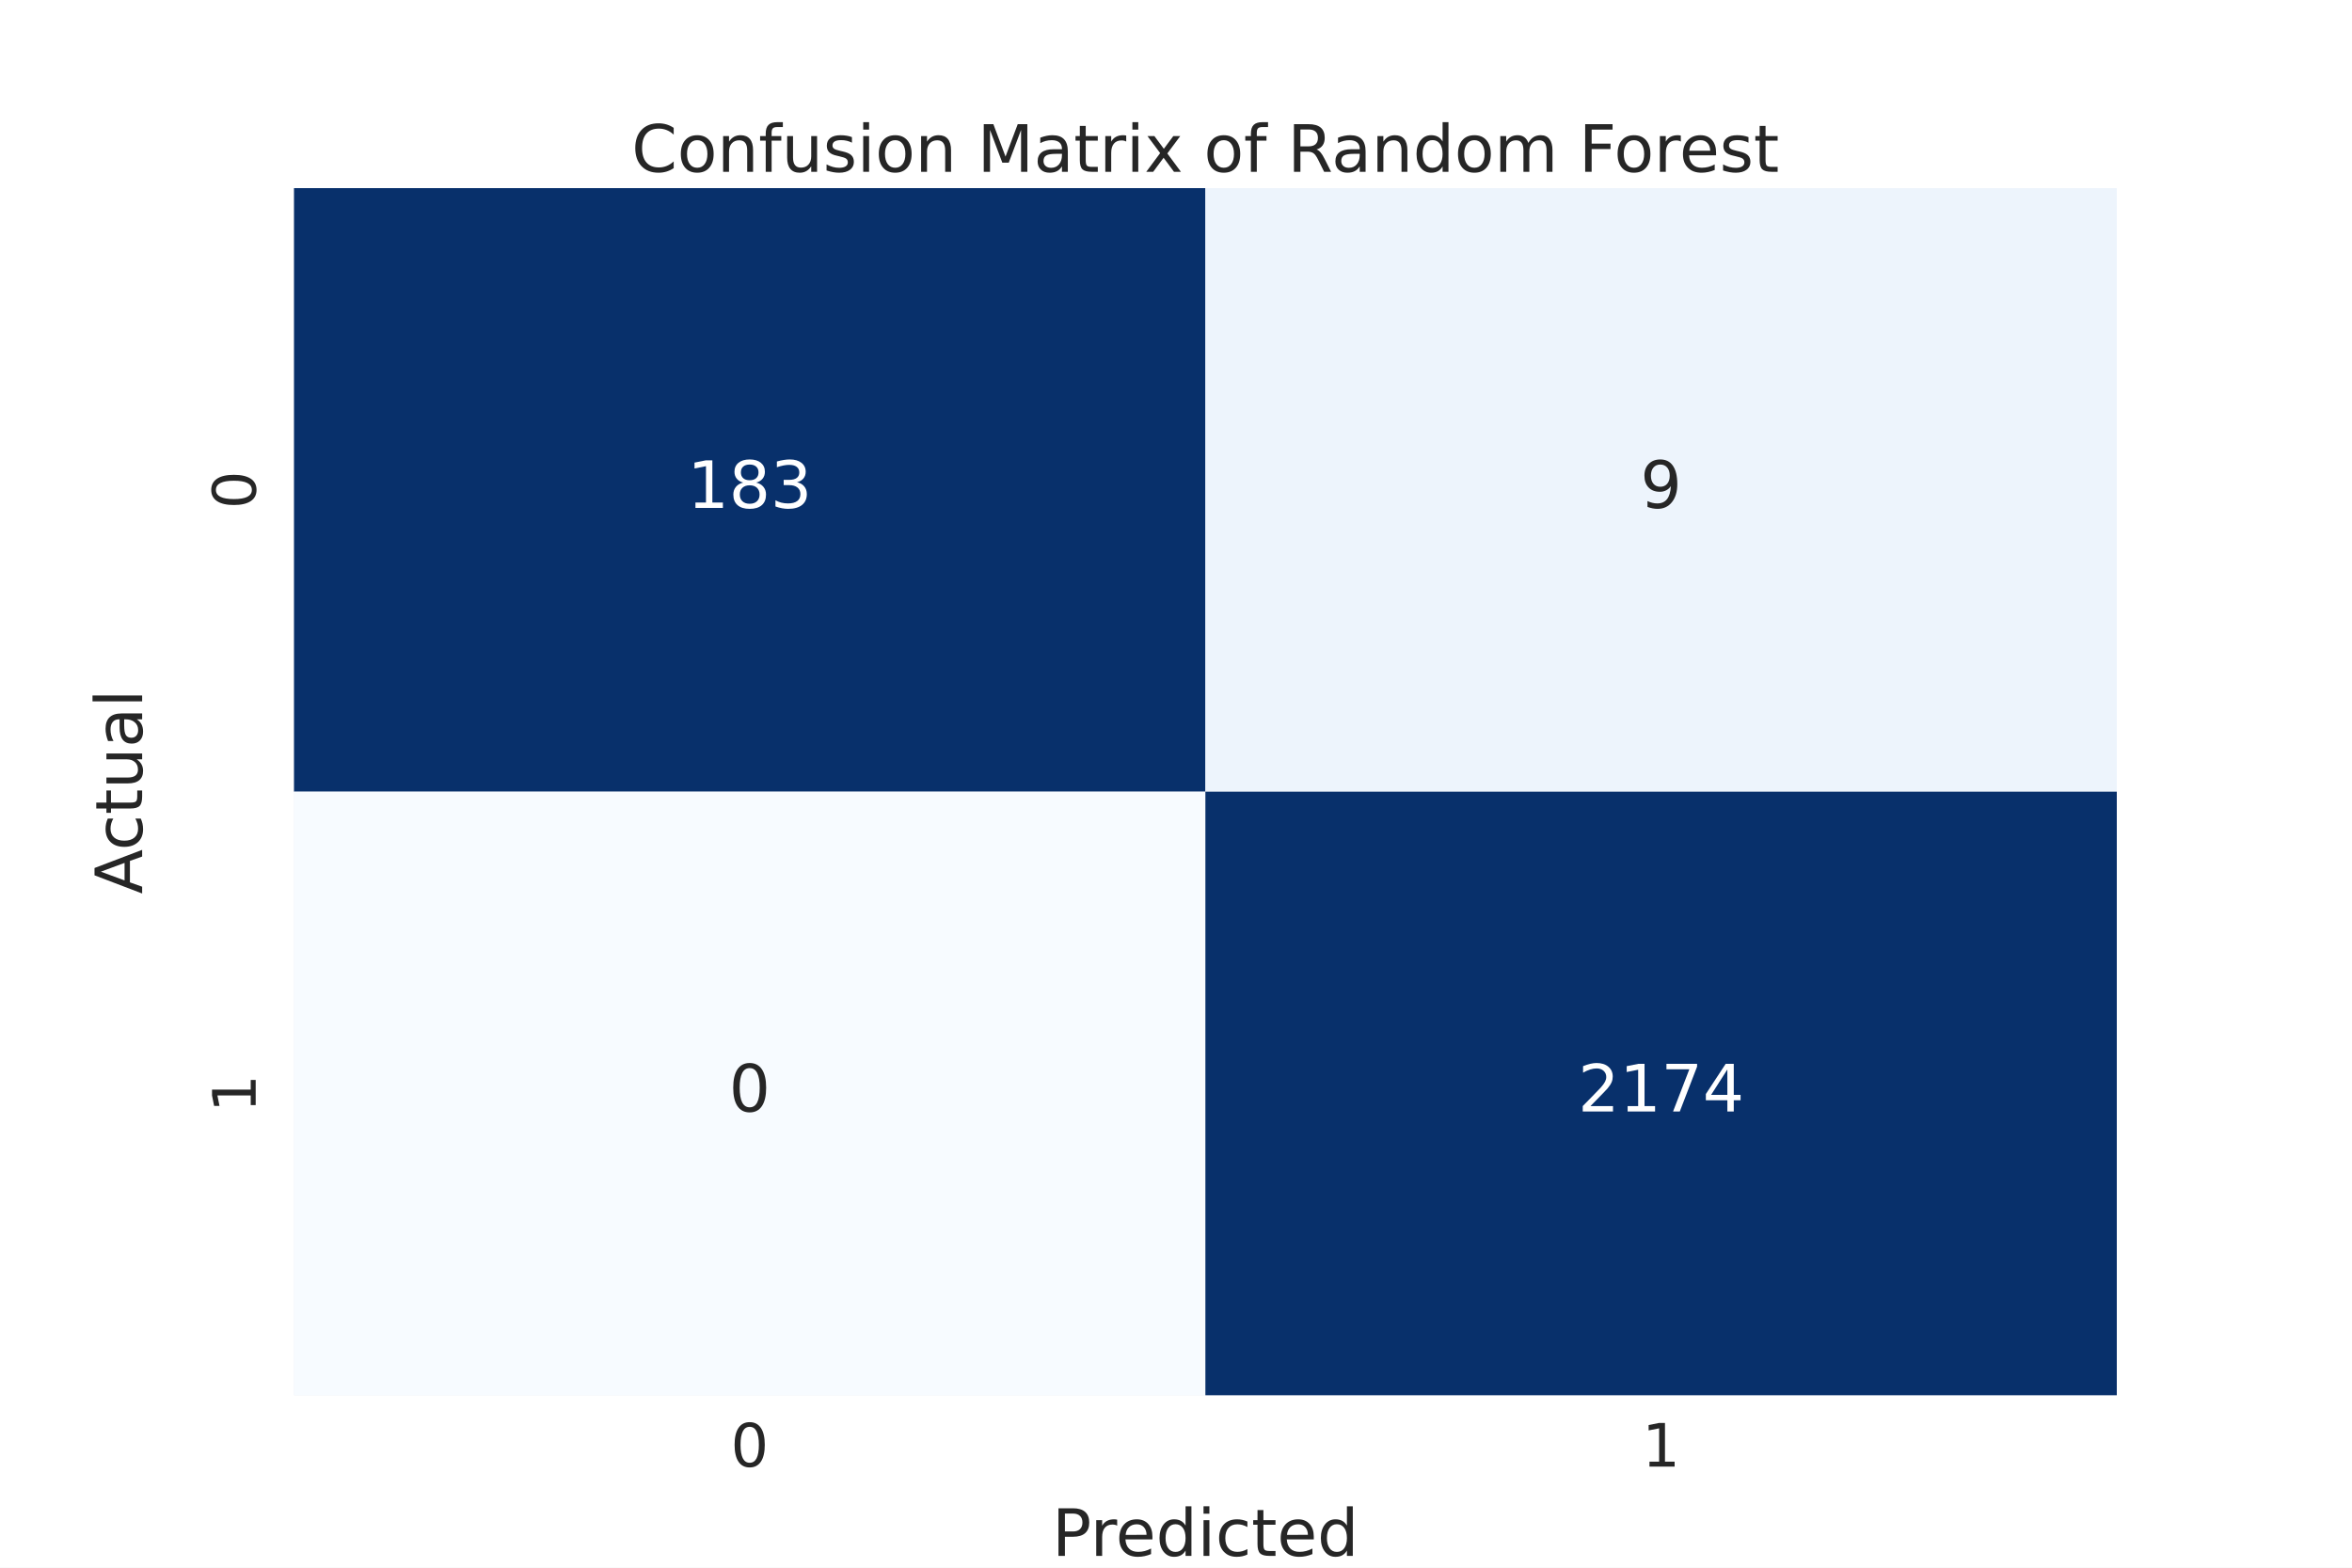
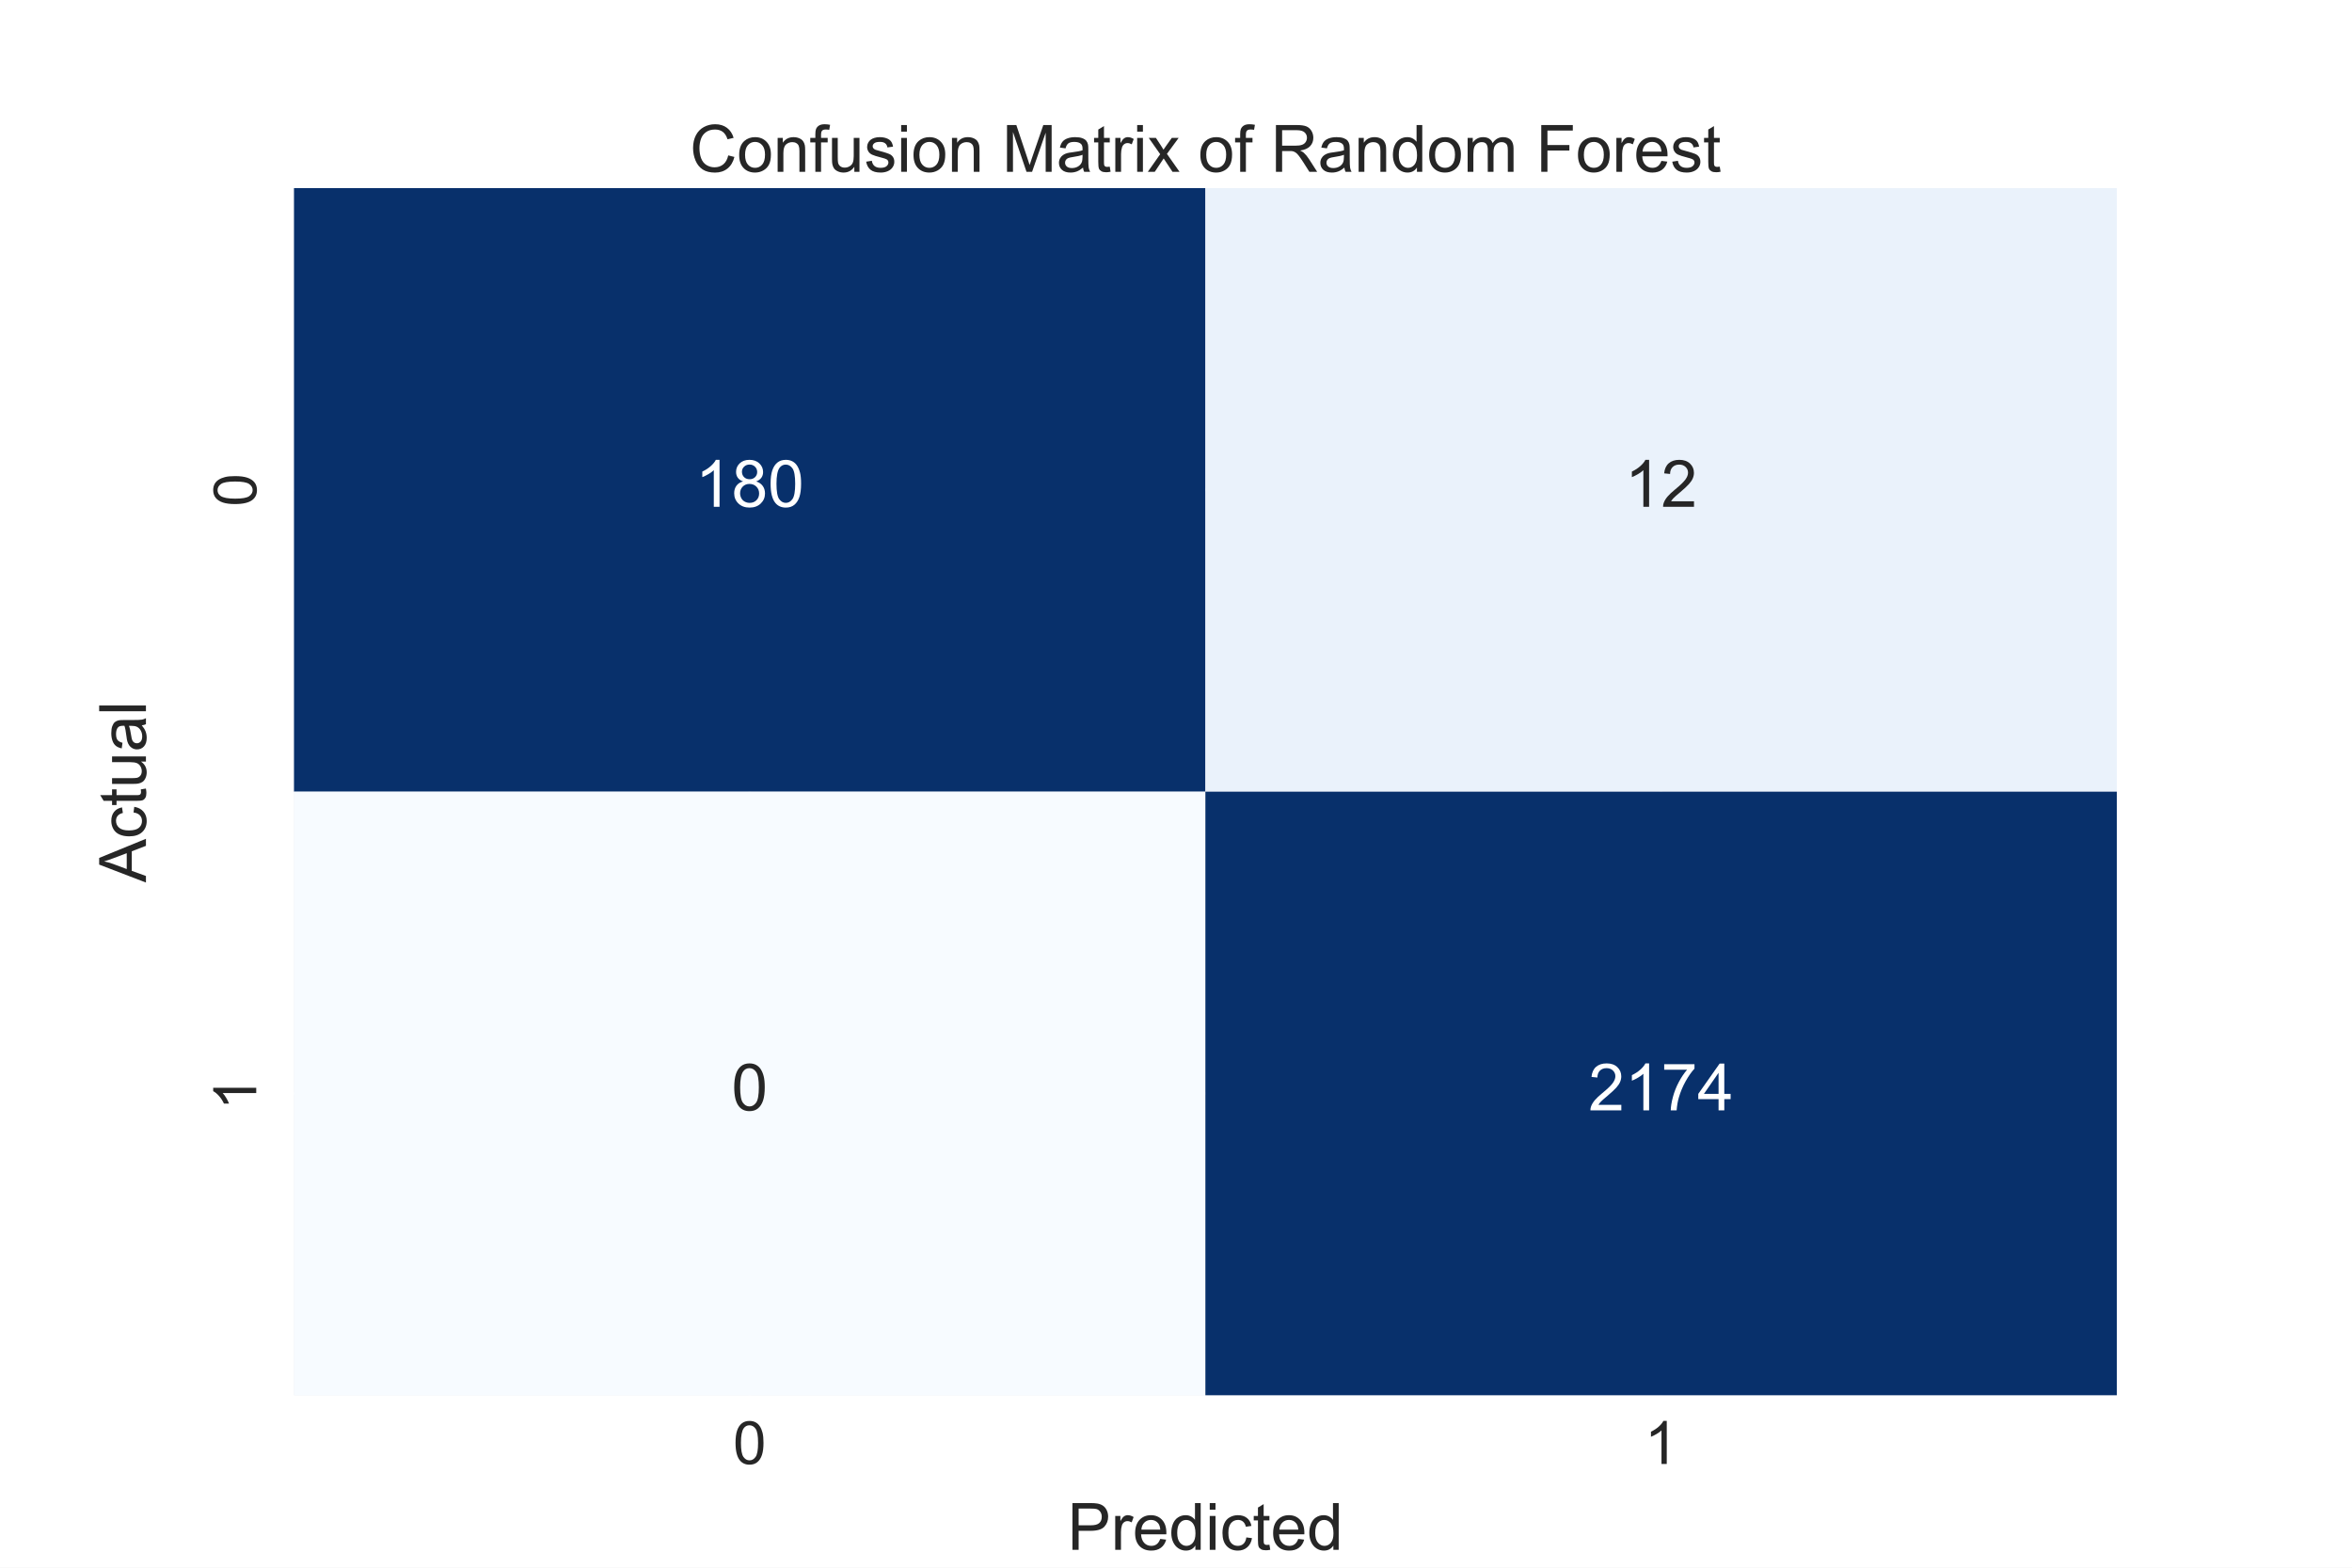
<svg xmlns="http://www.w3.org/2000/svg" xmlns:xlink="http://www.w3.org/1999/xlink" width="864pt" height="576pt" viewBox="0 0 864 576" version="1.1">
  <defs>
    <style type="text/css">*{stroke-linejoin: round; stroke-linecap: butt}</style>
  </defs>
  <g id="figure_1">
    <g id="patch_1">
      <path d="M 0 576  L 864 576  L 864 0  L 0 0  z " style="fill: #ffffff" />
    </g>
    <g id="axes_1">
      <g id="patch_2">
        <path d="M 108 512.64  L 777.6 512.64  L 777.6 69.12  L 108 69.12  z " style="fill: #eaeaf2" />
      </g>
      <g id="matplotlib.axis_1">
        <g id="xtick_1">
+           <g id="line2d_1">
+             <path d="M 275.4 512.64  L 275.4 69.12  " clip-path="url(#pba08439e5d)" style="fill: none; stroke: #ffffff; stroke-linecap: round" />
+           </g>
          <g id="text_1">
-             <g style="fill: #262626" transform="translate(268.4013 538.8566) scale(0.22 -0.22)">
+             <g style="fill: #262626" transform="translate(269.283 537.8872) scale(0.22 -0.22)">
              <defs>
-                 <path id="DejaVuSans-30" d="M 2034 4250  Q 1547 4250 1301 3770  Q 1056 3291 1056 2328  Q 1056 1369 1301 889  Q 1547 409 2034 409  Q 2525 409 2770 889  Q 3016 1369 3016 2328  Q 3016 3291 2770 3770  Q 2525 4250 2034 4250  z M 2034 4750  Q 2819 4750 3233 4129  Q 3647 3509 3647 2328  Q 3647 1150 3233 529  Q 2819 -91 2034 -91  Q 1250 -91 836 529  Q 422 1150 422 2328  Q 422 3509 836 4129  Q 1250 4750 2034 4750  z " transform="scale(0.015625)" />
+                 <path id="ArialMT-30" d="M 266 2259  Q 266 3072 433 3567  Q 600 4063 929 4331  Q 1259 4600 1759 4600  Q 2128 4600 2406 4451  Q 2684 4303 2865 4023  Q 3047 3744 3150 3342  Q 3253 2941 3253 2259  Q 3253 1453 3087 958  Q 2922 463 2592 192  Q 2263 -78 1759 -78  Q 1097 -78 719 397  Q 266 969 266 2259  z M 844 2259  Q 844 1131 1108 757  Q 1372 384 1759 384  Q 2147 384 2411 759  Q 2675 1134 2675 2259  Q 2675 3391 2411 3762  Q 2147 4134 1753 4134  Q 1366 4134 1134 3806  Q 844 3388 844 2259  z " transform="scale(0.015625)" />
              </defs>
-               <use xlink:href="#DejaVuSans-30" />
+               <use xlink:href="#ArialMT-30" />
            </g>
          </g>
        </g>
        <g id="xtick_2">
+           <g id="line2d_2">
+             <path d="M 610.2 512.64  L 610.2 69.12  " clip-path="url(#pba08439e5d)" style="fill: none; stroke: #ffffff; stroke-linecap: round" />
+           </g>
          <g id="text_2">
-             <g style="fill: #262626" transform="translate(603.2012 538.8566) scale(0.22 -0.22)">
+             <g style="fill: #262626" transform="translate(604.083 537.8872) scale(0.22 -0.22)">
              <defs>
-                 <path id="DejaVuSans-31" d="M 794 531  L 1825 531  L 1825 4091  L 703 3866  L 703 4441  L 1819 4666  L 2450 4666  L 2450 531  L 3481 531  L 3481 0  L 794 0  L 794 531  z " transform="scale(0.015625)" />
+                 <path id="ArialMT-31" d="M 2384 0  L 1822 0  L 1822 3584  Q 1619 3391 1289 3197  Q 959 3003 697 2906  L 697 3450  Q 1169 3672 1522 3987  Q 1875 4303 2022 4600  L 2384 4600  L 2384 0  z " transform="scale(0.015625)" />
              </defs>
-               <use xlink:href="#DejaVuSans-31" />
+               <use xlink:href="#ArialMT-31" />
            </g>
          </g>
        </g>
        <g id="text_3">
-           <g style="fill: #262626" transform="translate(386.4712 571.6681) scale(0.24 -0.24)">
+           <g style="fill: #262626" transform="translate(392.1075 569.4384) scale(0.24 -0.24)">
            <defs>
-               <path id="DejaVuSans-50" d="M 1259 4147  L 1259 2394  L 2053 2394  Q 2494 2394 2734 2622  Q 2975 2850 2975 3272  Q 2975 3691 2734 3919  Q 2494 4147 2053 4147  L 1259 4147  z M 628 4666  L 2053 4666  Q 2838 4666 3239 4311  Q 3641 3956 3641 3272  Q 3641 2581 3239 2228  Q 2838 1875 2053 1875  L 1259 1875  L 1259 0  L 628 0  L 628 4666  z " transform="scale(0.015625)" />
-               <path id="DejaVuSans-72" d="M 2631 2963  Q 2534 3019 2420 3045  Q 2306 3072 2169 3072  Q 1681 3072 1420 2755  Q 1159 2438 1159 1844  L 1159 0  L 581 0  L 581 3500  L 1159 3500  L 1159 2956  Q 1341 3275 1631 3429  Q 1922 3584 2338 3584  Q 2397 3584 2469 3576  Q 2541 3569 2628 3553  L 2631 2963  z " transform="scale(0.015625)" />
-               <path id="DejaVuSans-65" d="M 3597 1894  L 3597 1613  L 953 1613  Q 991 1019 1311 708  Q 1631 397 2203 397  Q 2534 397 2845 478  Q 3156 559 3463 722  L 3463 178  Q 3153 47 2828 -22  Q 2503 -91 2169 -91  Q 1331 -91 842 396  Q 353 884 353 1716  Q 353 2575 817 3079  Q 1281 3584 2069 3584  Q 2775 3584 3186 3129  Q 3597 2675 3597 1894  z M 3022 2063  Q 3016 2534 2758 2815  Q 2500 3097 2075 3097  Q 1594 3097 1305 2825  Q 1016 2553 972 2059  L 3022 2063  z " transform="scale(0.015625)" />
-               <path id="DejaVuSans-64" d="M 2906 2969  L 2906 4863  L 3481 4863  L 3481 0  L 2906 0  L 2906 525  Q 2725 213 2448 61  Q 2172 -91 1784 -91  Q 1150 -91 751 415  Q 353 922 353 1747  Q 353 2572 751 3078  Q 1150 3584 1784 3584  Q 2172 3584 2448 3432  Q 2725 3281 2906 2969  z M 947 1747  Q 947 1113 1208 752  Q 1469 391 1925 391  Q 2381 391 2643 752  Q 2906 1113 2906 1747  Q 2906 2381 2643 2742  Q 2381 3103 1925 3103  Q 1469 3103 1208 2742  Q 947 2381 947 1747  z " transform="scale(0.015625)" />
-               <path id="DejaVuSans-69" d="M 603 3500  L 1178 3500  L 1178 0  L 603 0  L 603 3500  z M 603 4863  L 1178 4863  L 1178 4134  L 603 4134  L 603 4863  z " transform="scale(0.015625)" />
-               <path id="DejaVuSans-63" d="M 3122 3366  L 3122 2828  Q 2878 2963 2633 3030  Q 2388 3097 2138 3097  Q 1578 3097 1268 2742  Q 959 2388 959 1747  Q 959 1106 1268 751  Q 1578 397 2138 397  Q 2388 397 2633 464  Q 2878 531 3122 666  L 3122 134  Q 2881 22 2623 -34  Q 2366 -91 2075 -91  Q 1284 -91 818 406  Q 353 903 353 1747  Q 353 2603 823 3093  Q 1294 3584 2113 3584  Q 2378 3584 2631 3529  Q 2884 3475 3122 3366  z " transform="scale(0.015625)" />
-               <path id="DejaVuSans-74" d="M 1172 4494  L 1172 3500  L 2356 3500  L 2356 3053  L 1172 3053  L 1172 1153  Q 1172 725 1289 603  Q 1406 481 1766 481  L 2356 481  L 2356 0  L 1766 0  Q 1100 0 847 248  Q 594 497 594 1153  L 594 3053  L 172 3053  L 172 3500  L 594 3500  L 594 4494  L 1172 4494  z " transform="scale(0.015625)" />
+               <path id="ArialMT-50" d="M 494 0  L 494 4581  L 2222 4581  Q 2678 4581 2919 4538  Q 3256 4481 3484 4323  Q 3713 4166 3852 3881  Q 3991 3597 3991 3256  Q 3991 2672 3619 2267  Q 3247 1863 2275 1863  L 1100 1863  L 1100 0  L 494 0  z M 1100 2403  L 2284 2403  Q 2872 2403 3119 2622  Q 3366 2841 3366 3238  Q 3366 3525 3220 3729  Q 3075 3934 2838 4000  Q 2684 4041 2272 4041  L 1100 4041  L 1100 2403  z " transform="scale(0.015625)" />
+               <path id="ArialMT-72" d="M 416 0  L 416 3319  L 922 3319  L 922 2816  Q 1116 3169 1280 3281  Q 1444 3394 1641 3394  Q 1925 3394 2219 3213  L 2025 2691  Q 1819 2813 1613 2813  Q 1428 2813 1281 2702  Q 1134 2591 1072 2394  Q 978 2094 978 1738  L 978 0  L 416 0  z " transform="scale(0.015625)" />
+               <path id="ArialMT-65" d="M 2694 1069  L 3275 997  Q 3138 488 2766 206  Q 2394 -75 1816 -75  Q 1088 -75 661 373  Q 234 822 234 1631  Q 234 2469 665 2931  Q 1097 3394 1784 3394  Q 2450 3394 2872 2941  Q 3294 2488 3294 1666  Q 3294 1616 3291 1516  L 816 1516  Q 847 969 1125 678  Q 1403 388 1819 388  Q 2128 388 2347 550  Q 2566 713 2694 1069  z M 847 1978  L 2700 1978  Q 2663 2397 2488 2606  Q 2219 2931 1791 2931  Q 1403 2931 1139 2672  Q 875 2413 847 1978  z " transform="scale(0.015625)" />
+               <path id="ArialMT-64" d="M 2575 0  L 2575 419  Q 2259 -75 1647 -75  Q 1250 -75 917 144  Q 584 363 401 755  Q 219 1147 219 1656  Q 219 2153 384 2558  Q 550 2963 881 3178  Q 1213 3394 1622 3394  Q 1922 3394 2156 3267  Q 2391 3141 2538 2938  L 2538 4581  L 3097 4581  L 3097 0  L 2575 0  z M 797 1656  Q 797 1019 1065 703  Q 1334 388 1700 388  Q 2069 388 2326 689  Q 2584 991 2584 1609  Q 2584 2291 2321 2609  Q 2059 2928 1675 2928  Q 1300 2928 1048 2622  Q 797 2316 797 1656  z " transform="scale(0.015625)" />
+               <path id="ArialMT-69" d="M 425 3934  L 425 4581  L 988 4581  L 988 3934  L 425 3934  z M 425 0  L 425 3319  L 988 3319  L 988 0  L 425 0  z " transform="scale(0.015625)" />
+               <path id="ArialMT-63" d="M 2588 1216  L 3141 1144  Q 3050 572 2676 248  Q 2303 -75 1759 -75  Q 1078 -75 664 370  Q 250 816 250 1647  Q 250 2184 428 2587  Q 606 2991 970 3192  Q 1334 3394 1763 3394  Q 2303 3394 2647 3120  Q 2991 2847 3088 2344  L 2541 2259  Q 2463 2594 2264 2762  Q 2066 2931 1784 2931  Q 1359 2931 1093 2626  Q 828 2322 828 1663  Q 828 994 1084 691  Q 1341 388 1753 388  Q 2084 388 2306 591  Q 2528 794 2588 1216  z " transform="scale(0.015625)" />
+               <path id="ArialMT-74" d="M 1650 503  L 1731 6  Q 1494 -44 1306 -44  Q 1000 -44 831 53  Q 663 150 594 308  Q 525 466 525 972  L 525 2881  L 113 2881  L 113 3319  L 525 3319  L 525 4141  L 1084 4478  L 1084 3319  L 1650 3319  L 1650 2881  L 1084 2881  L 1084 941  Q 1084 700 1114 631  Q 1144 563 1211 522  Q 1278 481 1403 481  Q 1497 481 1650 503  z " transform="scale(0.015625)" />
            </defs>
-             <use xlink:href="#DejaVuSans-50" />
-             <use xlink:href="#DejaVuSans-72" x="58.553" />
-             <use xlink:href="#DejaVuSans-65" x="97.416" />
-             <use xlink:href="#DejaVuSans-64" x="158.939" />
-             <use xlink:href="#DejaVuSans-69" x="222.416" />
-             <use xlink:href="#DejaVuSans-63" x="250.199" />
-             <use xlink:href="#DejaVuSans-74" x="305.18" />
-             <use xlink:href="#DejaVuSans-65" x="344.389" />
-             <use xlink:href="#DejaVuSans-64" x="405.912" />
+             <use xlink:href="#ArialMT-50" />
+             <use xlink:href="#ArialMT-72" x="66.699" />
+             <use xlink:href="#ArialMT-65" x="100" />
+             <use xlink:href="#ArialMT-64" x="155.615" />
+             <use xlink:href="#ArialMT-69" x="211.23" />
+             <use xlink:href="#ArialMT-63" x="233.447" />
+             <use xlink:href="#ArialMT-74" x="283.447" />
+             <use xlink:href="#ArialMT-65" x="311.23" />
+             <use xlink:href="#ArialMT-64" x="366.846" />
          </g>
        </g>
      </g>
      <g id="matplotlib.axis_2">
        <g id="ytick_1">
+           <g id="line2d_3">
+             <path d="M 108 180  L 777.6 180  " clip-path="url(#pba08439e5d)" style="fill: none; stroke: #ffffff; stroke-linecap: round" />
+           </g>
          <g id="text_4">
-             <g style="fill: #262626" transform="translate(93.92469 186.9988) rotate(-90) scale(0.22 -0.22)">
-               <use xlink:href="#DejaVuSans-30" />
+             <g style="fill: #262626" transform="translate(94.1275 186.117) rotate(-90) scale(0.22 -0.22)">
+               <use xlink:href="#ArialMT-30" />
            </g>
          </g>
        </g>
        <g id="ytick_2">
+           <g id="line2d_4">
+             <path d="M 108 401.76  L 777.6 401.76  " clip-path="url(#pba08439e5d)" style="fill: none; stroke: #ffffff; stroke-linecap: round" />
+           </g>
          <g id="text_5">
-             <g style="fill: #262626" transform="translate(93.92469 408.7588) rotate(-90) scale(0.22 -0.22)">
-               <use xlink:href="#DejaVuSans-31" />
+             <g style="fill: #262626" transform="translate(94.1275 407.877) rotate(-90) scale(0.22 -0.22)">
+               <use xlink:href="#ArialMT-31" />
            </g>
          </g>
        </g>
        <g id="text_6">
-           <g style="fill: #262626" transform="translate(52.21688 328.4737) rotate(-90) scale(0.24 -0.24)">
+           <g style="fill: #262626" transform="translate(53.61031 324.2306) rotate(-90) scale(0.24 -0.24)">
            <defs>
-               <path id="DejaVuSans-41" d="M 2188 4044  L 1331 1722  L 3047 1722  L 2188 4044  z M 1831 4666  L 2547 4666  L 4325 0  L 3669 0  L 3244 1197  L 1141 1197  L 716 0  L 50 0  L 1831 4666  z " transform="scale(0.015625)" />
-               <path id="DejaVuSans-75" d="M 544 1381  L 544 3500  L 1119 3500  L 1119 1403  Q 1119 906 1312 657  Q 1506 409 1894 409  Q 2359 409 2629 706  Q 2900 1003 2900 1516  L 2900 3500  L 3475 3500  L 3475 0  L 2900 0  L 2900 538  Q 2691 219 2414 64  Q 2138 -91 1772 -91  Q 1169 -91 856 284  Q 544 659 544 1381  z M 1991 3584  L 1991 3584  z " transform="scale(0.015625)" />
-               <path id="DejaVuSans-61" d="M 2194 1759  Q 1497 1759 1228 1600  Q 959 1441 959 1056  Q 959 750 1161 570  Q 1363 391 1709 391  Q 2188 391 2477 730  Q 2766 1069 2766 1631  L 2766 1759  L 2194 1759  z M 3341 1997  L 3341 0  L 2766 0  L 2766 531  Q 2569 213 2275 61  Q 1981 -91 1556 -91  Q 1019 -91 701 211  Q 384 513 384 1019  Q 384 1609 779 1909  Q 1175 2209 1959 2209  L 2766 2209  L 2766 2266  Q 2766 2663 2505 2880  Q 2244 3097 1772 3097  Q 1472 3097 1187 3025  Q 903 2953 641 2809  L 641 3341  Q 956 3463 1253 3523  Q 1550 3584 1831 3584  Q 2591 3584 2966 3190  Q 3341 2797 3341 1997  z " transform="scale(0.015625)" />
-               <path id="DejaVuSans-6c" d="M 603 4863  L 1178 4863  L 1178 0  L 603 0  L 603 4863  z " transform="scale(0.015625)" />
+               <path id="ArialMT-41" d="M -9 0  L 1750 4581  L 2403 4581  L 4278 0  L 3588 0  L 3053 1388  L 1138 1388  L 634 0  L -9 0  z M 1313 1881  L 2866 1881  L 2388 3150  Q 2169 3728 2063 4100  Q 1975 3659 1816 3225  L 1313 1881  z " transform="scale(0.015625)" />
+               <path id="ArialMT-75" d="M 2597 0  L 2597 488  Q 2209 -75 1544 -75  Q 1250 -75 995 37  Q 741 150 617 320  Q 494 491 444 738  Q 409 903 409 1263  L 409 3319  L 972 3319  L 972 1478  Q 972 1038 1006 884  Q 1059 663 1231 536  Q 1403 409 1656 409  Q 1909 409 2131 539  Q 2353 669 2445 892  Q 2538 1116 2538 1541  L 2538 3319  L 3100 3319  L 3100 0  L 2597 0  z " transform="scale(0.015625)" />
+               <path id="ArialMT-61" d="M 2588 409  Q 2275 144 1986 34  Q 1697 -75 1366 -75  Q 819 -75 525 192  Q 231 459 231 875  Q 231 1119 342 1320  Q 453 1522 633 1644  Q 813 1766 1038 1828  Q 1203 1872 1538 1913  Q 2219 1994 2541 2106  Q 2544 2222 2544 2253  Q 2544 2597 2384 2738  Q 2169 2928 1744 2928  Q 1347 2928 1158 2789  Q 969 2650 878 2297  L 328 2372  Q 403 2725 575 2942  Q 747 3159 1072 3276  Q 1397 3394 1825 3394  Q 2250 3394 2515 3294  Q 2781 3194 2906 3042  Q 3031 2891 3081 2659  Q 3109 2516 3109 2141  L 3109 1391  Q 3109 606 3145 398  Q 3181 191 3288 0  L 2700 0  Q 2613 175 2588 409  z M 2541 1666  Q 2234 1541 1622 1453  Q 1275 1403 1131 1340  Q 988 1278 909 1158  Q 831 1038 831 891  Q 831 666 1001 516  Q 1172 366 1500 366  Q 1825 366 2078 508  Q 2331 650 2450 897  Q 2541 1088 2541 1459  L 2541 1666  z " transform="scale(0.015625)" />
+               <path id="ArialMT-6c" d="M 409 0  L 409 4581  L 972 4581  L 972 0  L 409 0  z " transform="scale(0.015625)" />
            </defs>
-             <use xlink:href="#DejaVuSans-41" />
-             <use xlink:href="#DejaVuSans-63" x="66.658" />
-             <use xlink:href="#DejaVuSans-74" x="121.639" />
-             <use xlink:href="#DejaVuSans-75" x="160.848" />
-             <use xlink:href="#DejaVuSans-61" x="224.227" />
-             <use xlink:href="#DejaVuSans-6c" x="285.506" />
+             <use xlink:href="#ArialMT-41" />
+             <use xlink:href="#ArialMT-63" x="66.699" />
+             <use xlink:href="#ArialMT-74" x="116.699" />
+             <use xlink:href="#ArialMT-75" x="144.482" />
+             <use xlink:href="#ArialMT-61" x="200.098" />
+             <use xlink:href="#ArialMT-6c" x="255.713" />
          </g>
        </g>
      </g>
      <g id="QuadMesh_1">
-         <path d="M 108 69.12  L 442.8 69.12  L 442.8 290.88  L 108 290.88  L 108 69.12  " clip-path="url(#p8cd193df18)" style="fill: #08306b" />
-         <path d="M 442.8 69.12  L 777.6 69.12  L 777.6 290.88  L 442.8 290.88  L 442.8 69.12  " clip-path="url(#p8cd193df18)" style="fill: #edf4fc" />
-         <path d="M 108 290.88  L 442.8 290.88  L 442.8 512.64  L 108 512.64  L 108 290.88  " clip-path="url(#p8cd193df18)" style="fill: #f7fbff" />
-         <path d="M 442.8 290.88  L 777.6 290.88  L 777.6 512.64  L 442.8 512.64  L 442.8 290.88  " clip-path="url(#p8cd193df18)" style="fill: #08306b" />
+         <path d="M 108 69.12  L 442.8 69.12  L 442.8 290.88  L 108 290.88  L 108 69.12  " clip-path="url(#pba08439e5d)" style="fill: #08306b" />
+         <path d="M 442.8 69.12  L 777.6 69.12  L 777.6 290.88  L 442.8 290.88  L 442.8 69.12  " clip-path="url(#pba08439e5d)" style="fill: #eaf2fb" />
+         <path d="M 108 290.88  L 442.8 290.88  L 442.8 512.64  L 108 512.64  L 108 290.88  " clip-path="url(#pba08439e5d)" style="fill: #f7fbff" />
+         <path d="M 442.8 290.88  L 777.6 290.88  L 777.6 512.64  L 442.8 512.64  L 442.8 290.88  " clip-path="url(#pba08439e5d)" style="fill: #08306b" />
      </g>
      <g id="text_7">
-         <g style="fill: #ffffff" transform="translate(252.495 186.6225) scale(0.24 -0.24)">
-           <defs>
-             <path id="DejaVuSans-38" d="M 2034 2216  Q 1584 2216 1326 1975  Q 1069 1734 1069 1313  Q 1069 891 1326 650  Q 1584 409 2034 409  Q 2484 409 2743 651  Q 3003 894 3003 1313  Q 3003 1734 2745 1975  Q 2488 2216 2034 2216  z M 1403 2484  Q 997 2584 770 2862  Q 544 3141 544 3541  Q 544 4100 942 4425  Q 1341 4750 2034 4750  Q 2731 4750 3128 4425  Q 3525 4100 3525 3541  Q 3525 3141 3298 2862  Q 3072 2584 2669 2484  Q 3125 2378 3379 2068  Q 3634 1759 3634 1313  Q 3634 634 3220 271  Q 2806 -91 2034 -91  Q 1263 -91 848 271  Q 434 634 434 1313  Q 434 1759 690 2068  Q 947 2378 1403 2484  z M 1172 3481  Q 1172 3119 1398 2916  Q 1625 2713 2034 2713  Q 2441 2713 2670 2916  Q 2900 3119 2900 3481  Q 2900 3844 2670 4047  Q 2441 4250 2034 4250  Q 1625 4250 1398 4047  Q 1172 3844 1172 3481  z " transform="scale(0.015625)" />
-             <path id="DejaVuSans-33" d="M 2597 2516  Q 3050 2419 3304 2112  Q 3559 1806 3559 1356  Q 3559 666 3084 287  Q 2609 -91 1734 -91  Q 1441 -91 1130 -33  Q 819 25 488 141  L 488 750  Q 750 597 1062 519  Q 1375 441 1716 441  Q 2309 441 2620 675  Q 2931 909 2931 1356  Q 2931 1769 2642 2001  Q 2353 2234 1838 2234  L 1294 2234  L 1294 2753  L 1863 2753  Q 2328 2753 2575 2939  Q 2822 3125 2822 3475  Q 2822 3834 2567 4026  Q 2313 4219 1838 4219  Q 1578 4219 1281 4162  Q 984 4106 628 3988  L 628 4550  Q 988 4650 1302 4700  Q 1616 4750 1894 4750  Q 2613 4750 3031 4423  Q 3450 4097 3450 3541  Q 3450 3153 3228 2886  Q 3006 2619 2597 2516  z " transform="scale(0.015625)" />
-           </defs>
-           <use xlink:href="#DejaVuSans-31" />
-           <use xlink:href="#DejaVuSans-38" x="63.623" />
-           <use xlink:href="#DejaVuSans-33" x="127.246" />
+         <g style="fill: #ffffff" transform="translate(255.3806 186.2044) scale(0.24 -0.24)">
+           <defs>
+             <path id="ArialMT-38" d="M 1131 2484  Q 781 2613 612 2850  Q 444 3088 444 3419  Q 444 3919 803 4259  Q 1163 4600 1759 4600  Q 2359 4600 2725 4251  Q 3091 3903 3091 3403  Q 3091 3084 2923 2848  Q 2756 2613 2416 2484  Q 2838 2347 3058 2040  Q 3278 1734 3278 1309  Q 3278 722 2862 322  Q 2447 -78 1769 -78  Q 1091 -78 675 323  Q 259 725 259 1325  Q 259 1772 486 2073  Q 713 2375 1131 2484  z M 1019 3438  Q 1019 3113 1228 2906  Q 1438 2700 1772 2700  Q 2097 2700 2305 2904  Q 2513 3109 2513 3406  Q 2513 3716 2298 3927  Q 2084 4138 1766 4138  Q 1444 4138 1231 3931  Q 1019 3725 1019 3438  z M 838 1322  Q 838 1081 952 856  Q 1066 631 1291 507  Q 1516 384 1775 384  Q 2178 384 2440 643  Q 2703 903 2703 1303  Q 2703 1709 2433 1975  Q 2163 2241 1756 2241  Q 1359 2241 1098 1978  Q 838 1716 838 1322  z " transform="scale(0.015625)" />
+           </defs>
+           <use xlink:href="#ArialMT-31" />
+           <use xlink:href="#ArialMT-38" x="55.615" />
+           <use xlink:href="#ArialMT-30" x="111.23" />
        </g>
      </g>
      <g id="text_8">
-         <g style="fill: #262626" transform="translate(602.565 186.6225) scale(0.24 -0.24)">
-           <defs>
-             <path id="DejaVuSans-39" d="M 703 97  L 703 672  Q 941 559 1184 500  Q 1428 441 1663 441  Q 2288 441 2617 861  Q 2947 1281 2994 2138  Q 2813 1869 2534 1725  Q 2256 1581 1919 1581  Q 1219 1581 811 2004  Q 403 2428 403 3163  Q 403 3881 828 4315  Q 1253 4750 1959 4750  Q 2769 4750 3195 4129  Q 3622 3509 3622 2328  Q 3622 1225 3098 567  Q 2575 -91 1691 -91  Q 1453 -91 1209 -44  Q 966 3 703 97  z M 1959 2075  Q 2384 2075 2632 2365  Q 2881 2656 2881 3163  Q 2881 3666 2632 3958  Q 2384 4250 1959 4250  Q 1534 4250 1286 3958  Q 1038 3666 1038 3163  Q 1038 2656 1286 2365  Q 1534 2075 1959 2075  z " transform="scale(0.015625)" />
-           </defs>
-           <use xlink:href="#DejaVuSans-39" />
+         <g style="fill: #262626" transform="translate(596.8537 186.2044) scale(0.24 -0.24)">
+           <defs>
+             <path id="ArialMT-32" d="M 3222 541  L 3222 0  L 194 0  Q 188 203 259 391  Q 375 700 629 1000  Q 884 1300 1366 1694  Q 2113 2306 2375 2664  Q 2638 3022 2638 3341  Q 2638 3675 2398 3904  Q 2159 4134 1775 4134  Q 1369 4134 1125 3890  Q 881 3647 878 3216  L 300 3275  Q 359 3922 746 4261  Q 1134 4600 1788 4600  Q 2447 4600 2831 4234  Q 3216 3869 3216 3328  Q 3216 3053 3103 2787  Q 2991 2522 2730 2228  Q 2469 1934 1863 1422  Q 1356 997 1212 845  Q 1069 694 975 541  L 3222 541  z " transform="scale(0.015625)" />
+           </defs>
+           <use xlink:href="#ArialMT-31" />
+           <use xlink:href="#ArialMT-32" x="55.615" />
        </g>
      </g>
      <g id="text_9">
-         <g style="fill: #262626" transform="translate(267.765 408.3825) scale(0.24 -0.24)">
-           <use xlink:href="#DejaVuSans-30" />
+         <g style="fill: #262626" transform="translate(268.7269 407.9644) scale(0.24 -0.24)">
+           <use xlink:href="#ArialMT-30" />
        </g>
      </g>
      <g id="text_10">
-         <g style="fill: #ffffff" transform="translate(579.66 408.3825) scale(0.24 -0.24)">
-           <defs>
-             <path id="DejaVuSans-32" d="M 1228 531  L 3431 531  L 3431 0  L 469 0  L 469 531  Q 828 903 1448 1529  Q 2069 2156 2228 2338  Q 2531 2678 2651 2914  Q 2772 3150 2772 3378  Q 2772 3750 2511 3984  Q 2250 4219 1831 4219  Q 1534 4219 1204 4116  Q 875 4013 500 3803  L 500 4441  Q 881 4594 1212 4672  Q 1544 4750 1819 4750  Q 2544 4750 2975 4387  Q 3406 4025 3406 3419  Q 3406 3131 3298 2873  Q 3191 2616 2906 2266  Q 2828 2175 2409 1742  Q 1991 1309 1228 531  z " transform="scale(0.015625)" />
-             <path id="DejaVuSans-37" d="M 525 4666  L 3525 4666  L 3525 4397  L 1831 0  L 1172 0  L 2766 4134  L 525 4134  L 525 4666  z " transform="scale(0.015625)" />
-             <path id="DejaVuSans-34" d="M 2419 4116  L 825 1625  L 2419 1625  L 2419 4116  z M 2253 4666  L 3047 4666  L 3047 1625  L 3713 1625  L 3713 1100  L 3047 1100  L 3047 0  L 2419 0  L 2419 1100  L 313 1100  L 313 1709  L 2253 4666  z " transform="scale(0.015625)" />
-           </defs>
-           <use xlink:href="#DejaVuSans-32" />
-           <use xlink:href="#DejaVuSans-31" x="63.623" />
-           <use xlink:href="#DejaVuSans-37" x="127.246" />
-           <use xlink:href="#DejaVuSans-34" x="190.869" />
+         <g style="fill: #ffffff" transform="translate(583.5075 407.9644) scale(0.24 -0.24)">
+           <defs>
+             <path id="ArialMT-37" d="M 303 3981  L 303 4522  L 3269 4522  L 3269 4084  Q 2831 3619 2401 2847  Q 1972 2075 1738 1259  Q 1569 684 1522 0  L 944 0  Q 953 541 1156 1306  Q 1359 2072 1739 2783  Q 2119 3494 2547 3981  L 303 3981  z " transform="scale(0.015625)" />
+             <path id="ArialMT-34" d="M 2069 0  L 2069 1097  L 81 1097  L 81 1613  L 2172 4581  L 2631 4581  L 2631 1613  L 3250 1613  L 3250 1097  L 2631 1097  L 2631 0  L 2069 0  z M 2069 1613  L 2069 3678  L 634 1613  L 2069 1613  z " transform="scale(0.015625)" />
+           </defs>
+           <use xlink:href="#ArialMT-32" />
+           <use xlink:href="#ArialMT-31" x="55.615" />
+           <use xlink:href="#ArialMT-37" x="111.23" />
+           <use xlink:href="#ArialMT-34" x="166.846" />
        </g>
      </g>
      <g id="text_11">
-         <g style="fill: #262626" transform="translate(232.02 63.12) scale(0.24 -0.24)">
-           <defs>
-             <path id="DejaVuSans-43" d="M 4122 4306  L 4122 3641  Q 3803 3938 3442 4084  Q 3081 4231 2675 4231  Q 1875 4231 1450 3742  Q 1025 3253 1025 2328  Q 1025 1406 1450 917  Q 1875 428 2675 428  Q 3081 428 3442 575  Q 3803 722 4122 1019  L 4122 359  Q 3791 134 3420 21  Q 3050 -91 2638 -91  Q 1578 -91 968 557  Q 359 1206 359 2328  Q 359 3453 968 4101  Q 1578 4750 2638 4750  Q 3056 4750 3426 4639  Q 3797 4528 4122 4306  z " transform="scale(0.015625)" />
-             <path id="DejaVuSans-6f" d="M 1959 3097  Q 1497 3097 1228 2736  Q 959 2375 959 1747  Q 959 1119 1226 758  Q 1494 397 1959 397  Q 2419 397 2687 759  Q 2956 1122 2956 1747  Q 2956 2369 2687 2733  Q 2419 3097 1959 3097  z M 1959 3584  Q 2709 3584 3137 3096  Q 3566 2609 3566 1747  Q 3566 888 3137 398  Q 2709 -91 1959 -91  Q 1206 -91 779 398  Q 353 888 353 1747  Q 353 2609 779 3096  Q 1206 3584 1959 3584  z " transform="scale(0.015625)" />
-             <path id="DejaVuSans-6e" d="M 3513 2113  L 3513 0  L 2938 0  L 2938 2094  Q 2938 2591 2744 2837  Q 2550 3084 2163 3084  Q 1697 3084 1428 2787  Q 1159 2491 1159 1978  L 1159 0  L 581 0  L 581 3500  L 1159 3500  L 1159 2956  Q 1366 3272 1645 3428  Q 1925 3584 2291 3584  Q 2894 3584 3203 3211  Q 3513 2838 3513 2113  z " transform="scale(0.015625)" />
-             <path id="DejaVuSans-66" d="M 2375 4863  L 2375 4384  L 1825 4384  Q 1516 4384 1395 4259  Q 1275 4134 1275 3809  L 1275 3500  L 2222 3500  L 2222 3053  L 1275 3053  L 1275 0  L 697 0  L 697 3053  L 147 3053  L 147 3500  L 697 3500  L 697 3744  Q 697 4328 969 4595  Q 1241 4863 1831 4863  L 2375 4863  z " transform="scale(0.015625)" />
-             <path id="DejaVuSans-73" d="M 2834 3397  L 2834 2853  Q 2591 2978 2328 3040  Q 2066 3103 1784 3103  Q 1356 3103 1142 2972  Q 928 2841 928 2578  Q 928 2378 1081 2264  Q 1234 2150 1697 2047  L 1894 2003  Q 2506 1872 2764 1633  Q 3022 1394 3022 966  Q 3022 478 2636 193  Q 2250 -91 1575 -91  Q 1294 -91 989 -36  Q 684 19 347 128  L 347 722  Q 666 556 975 473  Q 1284 391 1588 391  Q 1994 391 2212 530  Q 2431 669 2431 922  Q 2431 1156 2273 1281  Q 2116 1406 1581 1522  L 1381 1569  Q 847 1681 609 1914  Q 372 2147 372 2553  Q 372 3047 722 3315  Q 1072 3584 1716 3584  Q 2034 3584 2315 3537  Q 2597 3491 2834 3397  z " transform="scale(0.015625)" />
-             <path id="DejaVuSans-20" transform="scale(0.015625)" />
-             <path id="DejaVuSans-4d" d="M 628 4666  L 1569 4666  L 2759 1491  L 3956 4666  L 4897 4666  L 4897 0  L 4281 0  L 4281 4097  L 3078 897  L 2444 897  L 1241 4097  L 1241 0  L 628 0  L 628 4666  z " transform="scale(0.015625)" />
-             <path id="DejaVuSans-78" d="M 3513 3500  L 2247 1797  L 3578 0  L 2900 0  L 1881 1375  L 863 0  L 184 0  L 1544 1831  L 300 3500  L 978 3500  L 1906 2253  L 2834 3500  L 3513 3500  z " transform="scale(0.015625)" />
-             <path id="DejaVuSans-52" d="M 2841 2188  Q 3044 2119 3236 1894  Q 3428 1669 3622 1275  L 4263 0  L 3584 0  L 2988 1197  Q 2756 1666 2539 1819  Q 2322 1972 1947 1972  L 1259 1972  L 1259 0  L 628 0  L 628 4666  L 2053 4666  Q 2853 4666 3247 4331  Q 3641 3997 3641 3322  Q 3641 2881 3436 2590  Q 3231 2300 2841 2188  z M 1259 4147  L 1259 2491  L 2053 2491  Q 2509 2491 2742 2702  Q 2975 2913 2975 3322  Q 2975 3731 2742 3939  Q 2509 4147 2053 4147  L 1259 4147  z " transform="scale(0.015625)" />
-             <path id="DejaVuSans-6d" d="M 3328 2828  Q 3544 3216 3844 3400  Q 4144 3584 4550 3584  Q 5097 3584 5394 3201  Q 5691 2819 5691 2113  L 5691 0  L 5113 0  L 5113 2094  Q 5113 2597 4934 2840  Q 4756 3084 4391 3084  Q 3944 3084 3684 2787  Q 3425 2491 3425 1978  L 3425 0  L 2847 0  L 2847 2094  Q 2847 2600 2669 2842  Q 2491 3084 2119 3084  Q 1678 3084 1418 2786  Q 1159 2488 1159 1978  L 1159 0  L 581 0  L 581 3500  L 1159 3500  L 1159 2956  Q 1356 3278 1631 3431  Q 1906 3584 2284 3584  Q 2666 3584 2933 3390  Q 3200 3197 3328 2828  z " transform="scale(0.015625)" />
-             <path id="DejaVuSans-46" d="M 628 4666  L 3309 4666  L 3309 4134  L 1259 4134  L 1259 2759  L 3109 2759  L 3109 2228  L 1259 2228  L 1259 0  L 628 0  L 628 4666  z " transform="scale(0.015625)" />
-           </defs>
-           <use xlink:href="#DejaVuSans-43" />
-           <use xlink:href="#DejaVuSans-6f" x="69.824" />
-           <use xlink:href="#DejaVuSans-6e" x="131.006" />
-           <use xlink:href="#DejaVuSans-66" x="194.385" />
-           <use xlink:href="#DejaVuSans-75" x="229.59" />
-           <use xlink:href="#DejaVuSans-73" x="292.969" />
-           <use xlink:href="#DejaVuSans-69" x="345.068" />
-           <use xlink:href="#DejaVuSans-6f" x="372.852" />
-           <use xlink:href="#DejaVuSans-6e" x="434.033" />
-           <use xlink:href="#DejaVuSans-20" x="497.412" />
-           <use xlink:href="#DejaVuSans-4d" x="529.199" />
-           <use xlink:href="#DejaVuSans-61" x="615.479" />
-           <use xlink:href="#DejaVuSans-74" x="676.758" />
-           <use xlink:href="#DejaVuSans-72" x="715.967" />
-           <use xlink:href="#DejaVuSans-69" x="757.08" />
-           <use xlink:href="#DejaVuSans-78" x="784.863" />
-           <use xlink:href="#DejaVuSans-20" x="844.043" />
-           <use xlink:href="#DejaVuSans-6f" x="875.83" />
-           <use xlink:href="#DejaVuSans-66" x="937.012" />
-           <use xlink:href="#DejaVuSans-20" x="972.217" />
-           <use xlink:href="#DejaVuSans-52" x="1004.004" />
-           <use xlink:href="#DejaVuSans-61" x="1071.236" />
-           <use xlink:href="#DejaVuSans-6e" x="1132.516" />
-           <use xlink:href="#DejaVuSans-64" x="1195.895" />
-           <use xlink:href="#DejaVuSans-6f" x="1259.371" />
-           <use xlink:href="#DejaVuSans-6d" x="1320.553" />
-           <use xlink:href="#DejaVuSans-20" x="1417.965" />
-           <use xlink:href="#DejaVuSans-46" x="1449.752" />
-           <use xlink:href="#DejaVuSans-6f" x="1503.646" />
-           <use xlink:href="#DejaVuSans-72" x="1564.828" />
-           <use xlink:href="#DejaVuSans-65" x="1603.691" />
-           <use xlink:href="#DejaVuSans-73" x="1665.215" />
-           <use xlink:href="#DejaVuSans-74" x="1717.314" />
+         <g style="fill: #262626" transform="translate(253.4025 63.12) scale(0.24 -0.24)">
+           <defs>
+             <path id="ArialMT-43" d="M 3763 1606  L 4369 1453  Q 4178 706 3683 314  Q 3188 -78 2472 -78  Q 1731 -78 1267 223  Q 803 525 561 1097  Q 319 1669 319 2325  Q 319 3041 592 3573  Q 866 4106 1370 4382  Q 1875 4659 2481 4659  Q 3169 4659 3637 4309  Q 4106 3959 4291 3325  L 3694 3184  Q 3534 3684 3231 3912  Q 2928 4141 2469 4141  Q 1941 4141 1586 3887  Q 1231 3634 1087 3207  Q 944 2781 944 2328  Q 944 1744 1114 1308  Q 1284 872 1643 656  Q 2003 441 2422 441  Q 2931 441 3284 734  Q 3638 1028 3763 1606  z " transform="scale(0.015625)" />
+             <path id="ArialMT-6f" d="M 213 1659  Q 213 2581 725 3025  Q 1153 3394 1769 3394  Q 2453 3394 2887 2945  Q 3322 2497 3322 1706  Q 3322 1066 3130 698  Q 2938 331 2570 128  Q 2203 -75 1769 -75  Q 1072 -75 642 372  Q 213 819 213 1659  z M 791 1659  Q 791 1022 1069 705  Q 1347 388 1769 388  Q 2188 388 2466 706  Q 2744 1025 2744 1678  Q 2744 2294 2464 2611  Q 2184 2928 1769 2928  Q 1347 2928 1069 2612  Q 791 2297 791 1659  z " transform="scale(0.015625)" />
+             <path id="ArialMT-6e" d="M 422 0  L 422 3319  L 928 3319  L 928 2847  Q 1294 3394 1984 3394  Q 2284 3394 2536 3286  Q 2788 3178 2913 3003  Q 3038 2828 3088 2588  Q 3119 2431 3119 2041  L 3119 0  L 2556 0  L 2556 2019  Q 2556 2363 2490 2533  Q 2425 2703 2258 2804  Q 2091 2906 1866 2906  Q 1506 2906 1245 2678  Q 984 2450 984 1813  L 984 0  L 422 0  z " transform="scale(0.015625)" />
+             <path id="ArialMT-66" d="M 556 0  L 556 2881  L 59 2881  L 59 3319  L 556 3319  L 556 3672  Q 556 4006 616 4169  Q 697 4388 901 4523  Q 1106 4659 1475 4659  Q 1713 4659 2000 4603  L 1916 4113  Q 1741 4144 1584 4144  Q 1328 4144 1222 4034  Q 1116 3925 1116 3625  L 1116 3319  L 1763 3319  L 1763 2881  L 1116 2881  L 1116 0  L 556 0  z " transform="scale(0.015625)" />
+             <path id="ArialMT-73" d="M 197 991  L 753 1078  Q 800 744 1014 566  Q 1228 388 1613 388  Q 2000 388 2187 545  Q 2375 703 2375 916  Q 2375 1106 2209 1216  Q 2094 1291 1634 1406  Q 1016 1563 777 1677  Q 538 1791 414 1992  Q 291 2194 291 2438  Q 291 2659 392 2848  Q 494 3038 669 3163  Q 800 3259 1026 3326  Q 1253 3394 1513 3394  Q 1903 3394 2198 3281  Q 2494 3169 2634 2976  Q 2775 2784 2828 2463  L 2278 2388  Q 2241 2644 2061 2787  Q 1881 2931 1553 2931  Q 1166 2931 1000 2803  Q 834 2675 834 2503  Q 834 2394 903 2306  Q 972 2216 1119 2156  Q 1203 2125 1616 2013  Q 2213 1853 2448 1751  Q 2684 1650 2818 1456  Q 2953 1263 2953 975  Q 2953 694 2789 445  Q 2625 197 2315 61  Q 2006 -75 1616 -75  Q 969 -75 630 194  Q 291 463 197 991  z " transform="scale(0.015625)" />
+             <path id="ArialMT-20" transform="scale(0.015625)" />
+             <path id="ArialMT-4d" d="M 475 0  L 475 4581  L 1388 4581  L 2472 1338  Q 2622 884 2691 659  Q 2769 909 2934 1394  L 4031 4581  L 4847 4581  L 4847 0  L 4263 0  L 4263 3834  L 2931 0  L 2384 0  L 1059 3900  L 1059 0  L 475 0  z " transform="scale(0.015625)" />
+             <path id="ArialMT-78" d="M 47 0  L 1259 1725  L 138 3319  L 841 3319  L 1350 2541  Q 1494 2319 1581 2169  Q 1719 2375 1834 2534  L 2394 3319  L 3066 3319  L 1919 1756  L 3153 0  L 2463 0  L 1781 1031  L 1600 1309  L 728 0  L 47 0  z " transform="scale(0.015625)" />
+             <path id="ArialMT-52" d="M 503 0  L 503 4581  L 2534 4581  Q 3147 4581 3465 4457  Q 3784 4334 3975 4021  Q 4166 3709 4166 3331  Q 4166 2844 3850 2509  Q 3534 2175 2875 2084  Q 3116 1969 3241 1856  Q 3506 1613 3744 1247  L 4541 0  L 3778 0  L 3172 953  Q 2906 1366 2734 1584  Q 2563 1803 2427 1890  Q 2291 1978 2150 2013  Q 2047 2034 1813 2034  L 1109 2034  L 1109 0  L 503 0  z M 1109 2559  L 2413 2559  Q 2828 2559 3062 2645  Q 3297 2731 3419 2920  Q 3541 3109 3541 3331  Q 3541 3656 3305 3865  Q 3069 4075 2559 4075  L 1109 4075  L 1109 2559  z " transform="scale(0.015625)" />
+             <path id="ArialMT-6d" d="M 422 0  L 422 3319  L 925 3319  L 925 2853  Q 1081 3097 1340 3245  Q 1600 3394 1931 3394  Q 2300 3394 2536 3241  Q 2772 3088 2869 2813  Q 3263 3394 3894 3394  Q 4388 3394 4653 3120  Q 4919 2847 4919 2278  L 4919 0  L 4359 0  L 4359 2091  Q 4359 2428 4304 2576  Q 4250 2725 4106 2815  Q 3963 2906 3769 2906  Q 3419 2906 3187 2673  Q 2956 2441 2956 1928  L 2956 0  L 2394 0  L 2394 2156  Q 2394 2531 2256 2718  Q 2119 2906 1806 2906  Q 1569 2906 1367 2781  Q 1166 2656 1075 2415  Q 984 2175 984 1722  L 984 0  L 422 0  z " transform="scale(0.015625)" />
+             <path id="ArialMT-46" d="M 525 0  L 525 4581  L 3616 4581  L 3616 4041  L 1131 4041  L 1131 2622  L 3281 2622  L 3281 2081  L 1131 2081  L 1131 0  L 525 0  z " transform="scale(0.015625)" />
+           </defs>
+           <use xlink:href="#ArialMT-43" />
+           <use xlink:href="#ArialMT-6f" x="72.217" />
+           <use xlink:href="#ArialMT-6e" x="127.832" />
+           <use xlink:href="#ArialMT-66" x="183.447" />
+           <use xlink:href="#ArialMT-75" x="211.23" />
+           <use xlink:href="#ArialMT-73" x="266.846" />
+           <use xlink:href="#ArialMT-69" x="316.846" />
+           <use xlink:href="#ArialMT-6f" x="339.062" />
+           <use xlink:href="#ArialMT-6e" x="394.678" />
+           <use xlink:href="#ArialMT-20" x="450.293" />
+           <use xlink:href="#ArialMT-4d" x="478.076" />
+           <use xlink:href="#ArialMT-61" x="561.377" />
+           <use xlink:href="#ArialMT-74" x="616.992" />
+           <use xlink:href="#ArialMT-72" x="644.775" />
+           <use xlink:href="#ArialMT-69" x="678.076" />
+           <use xlink:href="#ArialMT-78" x="700.293" />
+           <use xlink:href="#ArialMT-20" x="750.293" />
+           <use xlink:href="#ArialMT-6f" x="778.076" />
+           <use xlink:href="#ArialMT-66" x="833.691" />
+           <use xlink:href="#ArialMT-20" x="861.475" />
+           <use xlink:href="#ArialMT-52" x="889.258" />
+           <use xlink:href="#ArialMT-61" x="961.475" />
+           <use xlink:href="#ArialMT-6e" x="1017.09" />
+           <use xlink:href="#ArialMT-64" x="1072.705" />
+           <use xlink:href="#ArialMT-6f" x="1128.32" />
+           <use xlink:href="#ArialMT-6d" x="1183.936" />
+           <use xlink:href="#ArialMT-20" x="1267.236" />
+           <use xlink:href="#ArialMT-46" x="1295.02" />
+           <use xlink:href="#ArialMT-6f" x="1356.104" />
+           <use xlink:href="#ArialMT-72" x="1411.719" />
+           <use xlink:href="#ArialMT-65" x="1445.02" />
+           <use xlink:href="#ArialMT-73" x="1500.635" />
+           <use xlink:href="#ArialMT-74" x="1550.635" />
        </g>
      </g>
    </g>
  </g>
  <defs>
-     <clipPath id="p8cd193df18">
+     <clipPath id="pba08439e5d">
      <rect x="108" y="69.12" width="669.6" height="443.52" />
    </clipPath>
  </defs>
</svg>
